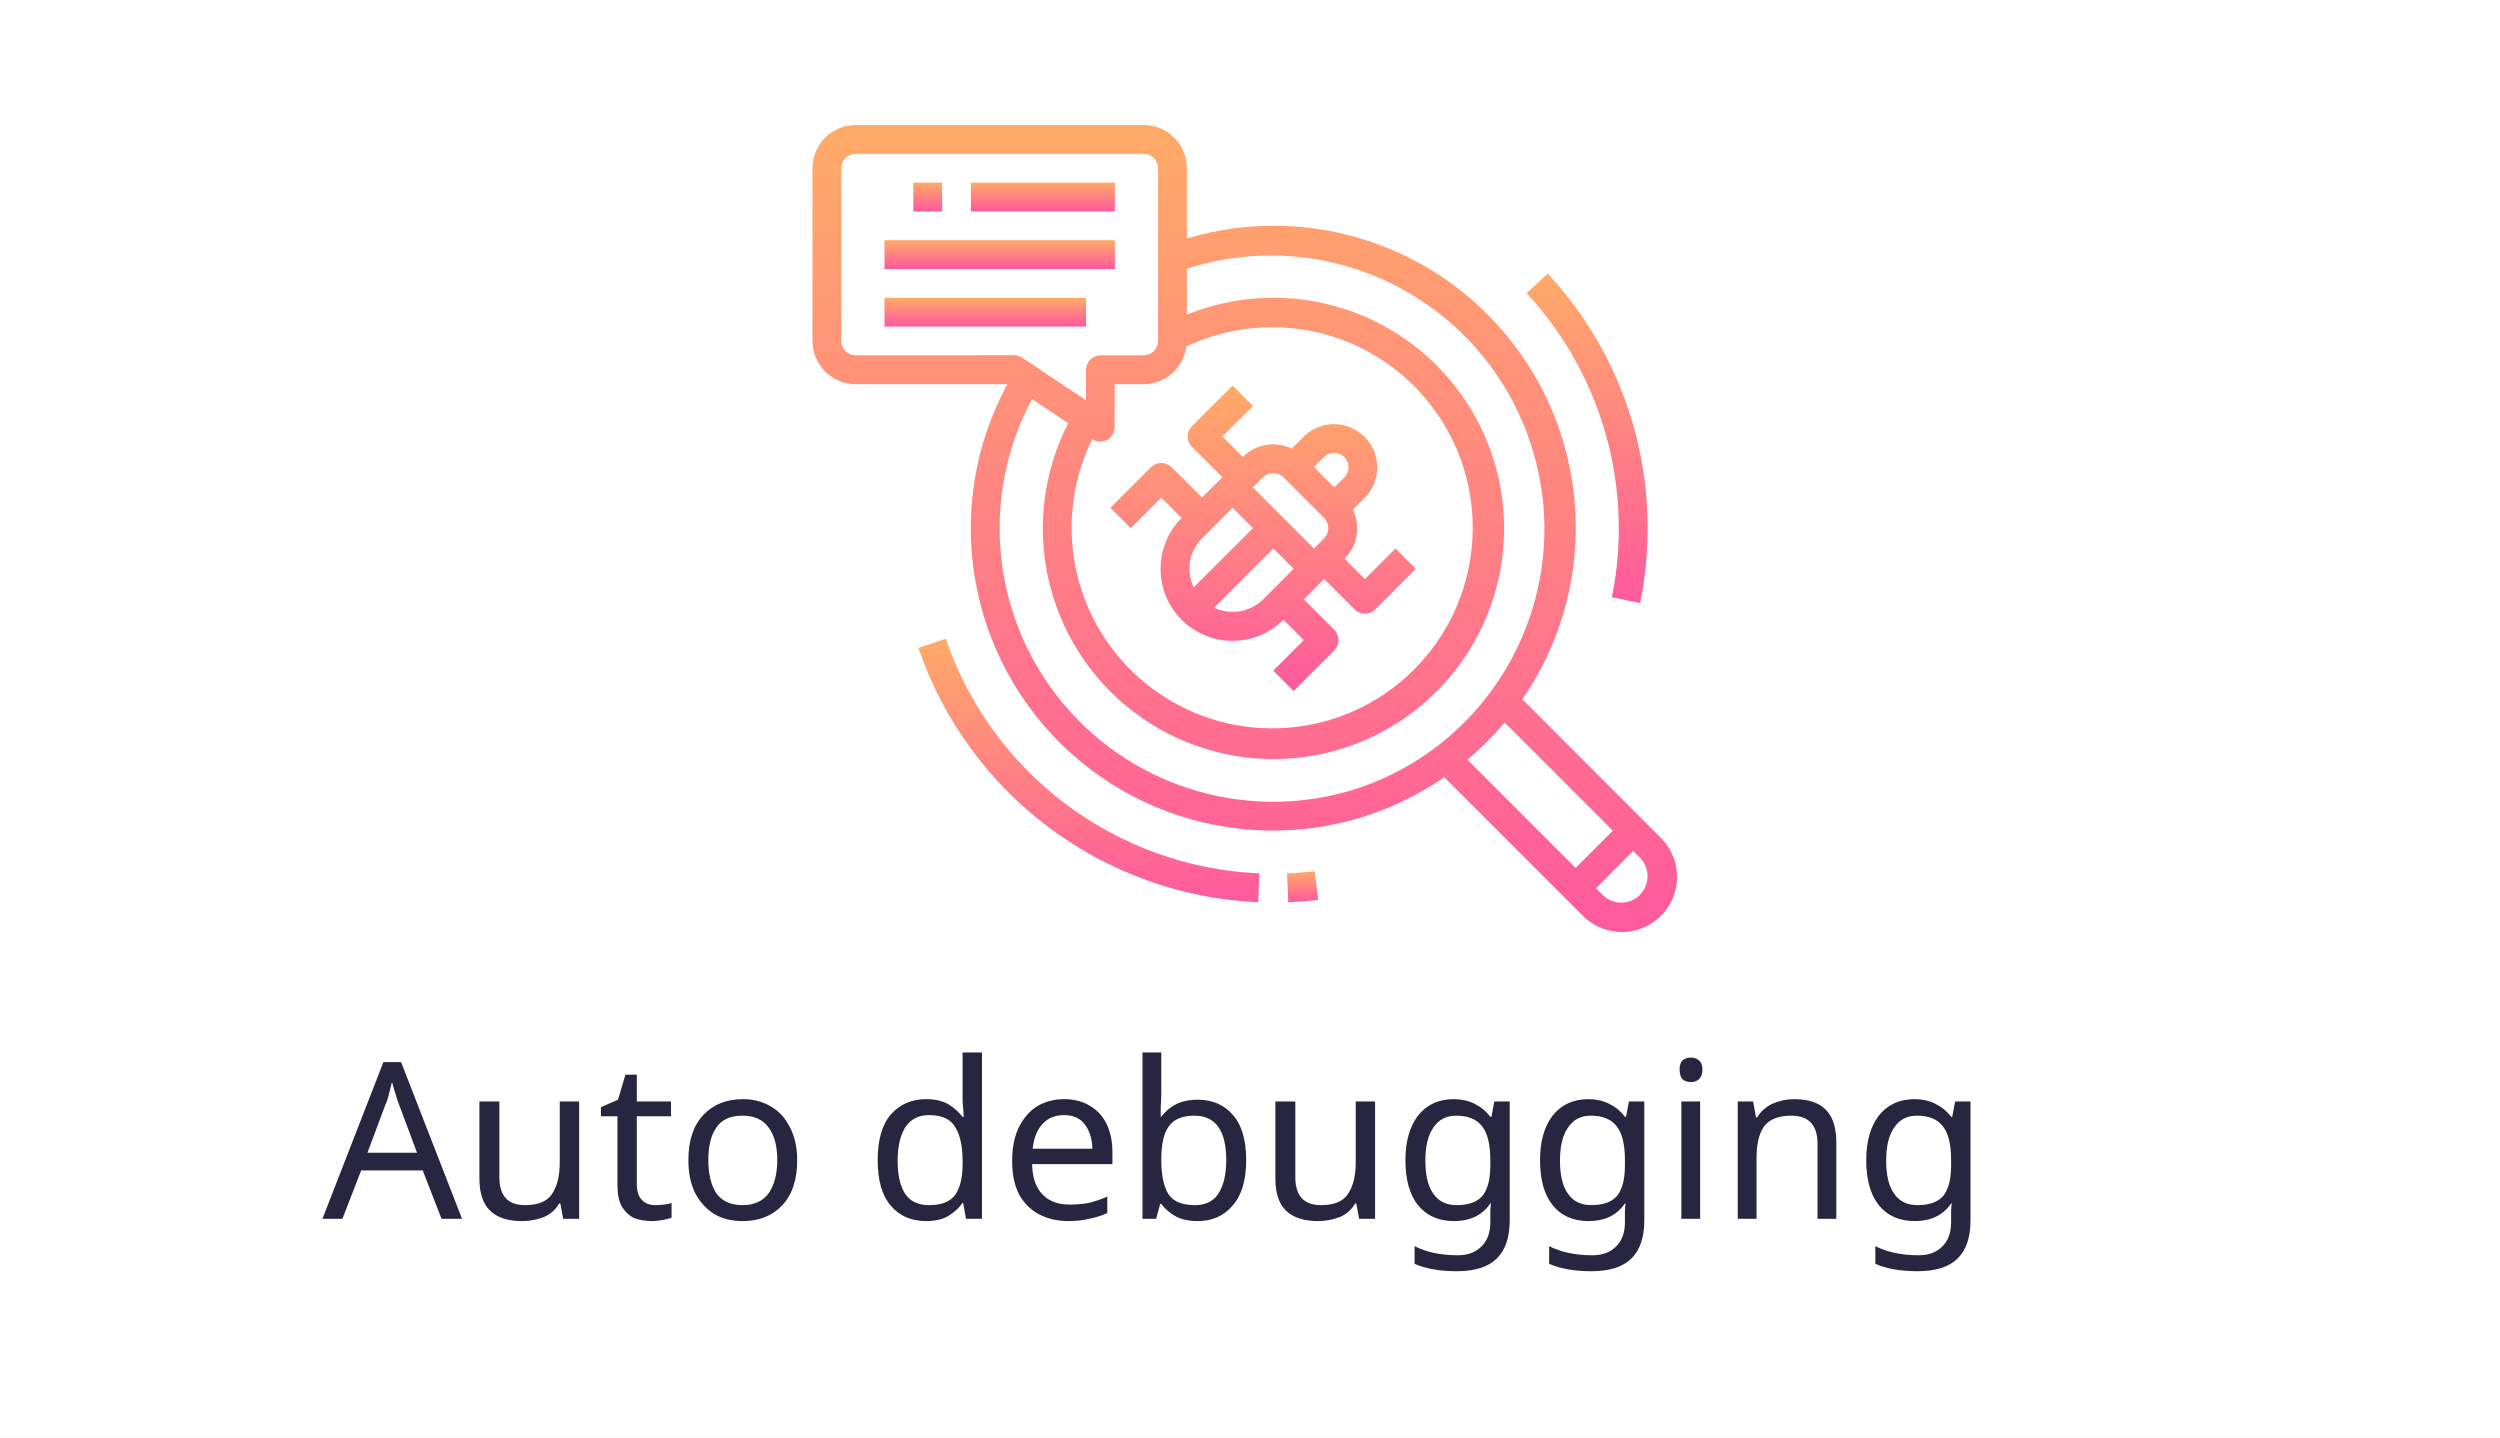
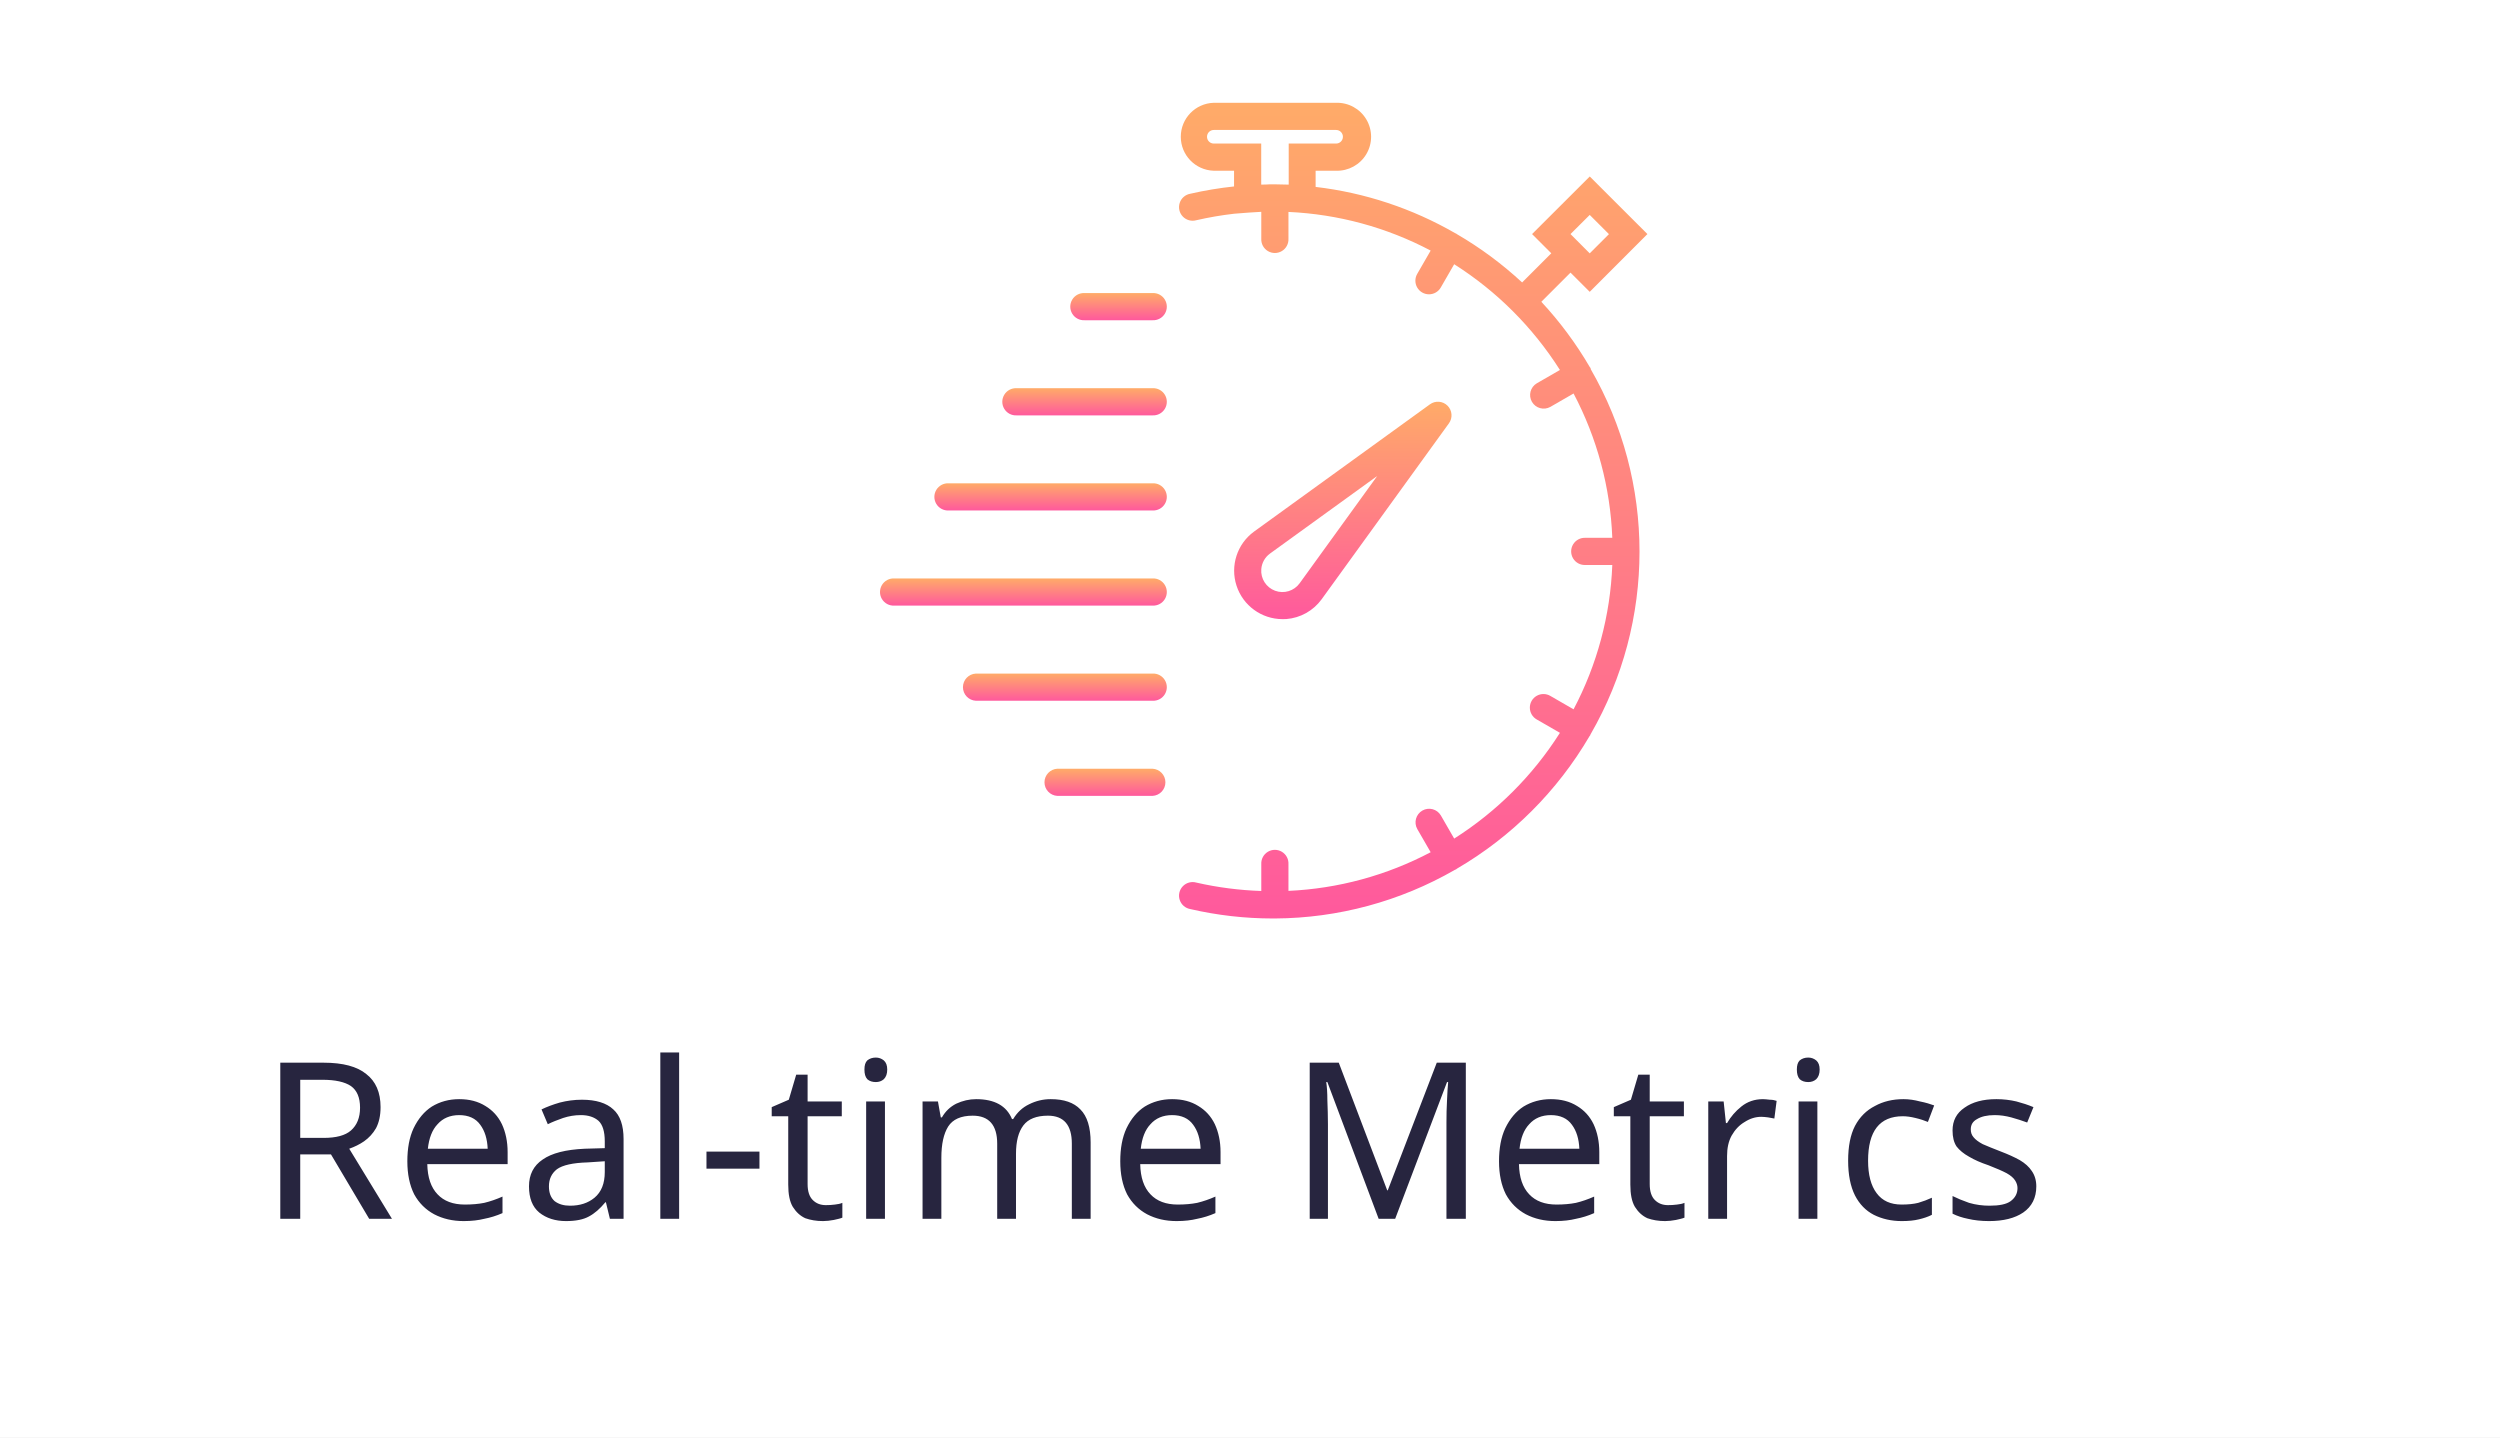
<svg xmlns="http://www.w3.org/2000/svg" id="_3" data-name="3" viewBox="0 0 68.559 39.421">
  <defs>
    <style>
      .cls-1 {
        fill: #fff;
      }

      .cls-2 {
        fill: #27253f;
        font-size: 6px;
        font-family: Montserrat-Medium, Montserrat;
        font-weight: 500;
      }

      .cls-3 {
        fill: url(#linear-gradient);
      }
    </style>
    <linearGradient id="linear-gradient" x1="0.5" x2="0.5" y2="1" gradientUnits="objectBoundingBox">
      <stop offset="0" stop-color="#ffab68" />
      <stop offset="1" stop-color="#ff599d" />
    </linearGradient>
  </defs>
  <rect id="Rectangle_4" data-name="Rectangle 4" class="cls-1" width="68.559" height="39.421" />
-   <text id="Auto_debugging" data-name="Auto debugging" class="cls-2" transform="translate(33.999 33.424)">
-     <tspan x="-25.155" y="0">Auto debugging</tspan>
+   <text id="Real-time_Metrics" data-name="Real-time Metrics" class="cls-2" transform="translate(33.999 33.424)">
+     <tspan x="-26.889" y="0">Real-time Metrics</tspan>
  </text>
-   <g id="_001-magnifier" data-name="001-magnifier" transform="translate(22.282 3.428)">
-     <g id="Group_202" data-name="Group 202" transform="translate(8.168 7.147)">
-       <g id="Group_201" data-name="Group 201">
-         <path id="Path_138" data-name="Path 138" class="cls-3" d="M173.314,165.259l-.837.838-.559-.559a1.171,1.171,0,0,0,.228-1.345l.33-.33a1.185,1.185,0,0,0-1.662-1.689l-.014.014-.33.331a1.185,1.185,0,0,0-1.342.227l-.559-.558.838-.837-.56-.559-1.117,1.117a.4.4,0,0,0,0,.558l.838.837-.559.559-.837-.838a.406.406,0,0,0-.558,0l-1.117,1.117.558.558.837-.837.559.558a1.974,1.974,0,0,0,2.792,2.792l.558.558-.837.838.558.558,1.117-1.117a.4.4,0,0,0,0-.558l-.837-.838.558-.559.838.838a.4.4,0,0,0,.558,0l1.117-1.117Zm-5.305-.279.838-.838.558.559-1.624,1.624A1.185,1.185,0,0,1,168.008,164.98Zm1.675,1.675a1.185,1.185,0,0,1-1.342.227l1.622-1.624.558.558Zm1.675-1.675-.279.279-1.675-1.675.279-.279a.4.4,0,0,1,.558,0l1.117,1.117A.4.4,0,0,1,171.359,164.98Zm0-1.675-.279-.28.279-.279a.395.395,0,0,1,.559.558l-.28.28Z" transform="translate(-165.496 -160.792)" />
-       </g>
-     </g>
-     <g id="Group_204" data-name="Group 204" transform="translate(0 0)">
-       <g id="Group_203" data-name="Group 203">
-         <path id="Path_139" data-name="Path 139" class="cls-3" d="M23.248,35.524h0L19.466,31.74a8.282,8.282,0,0,0-9.2-12.635V17.177a1.185,1.185,0,0,0-1.185-1.185h-7.9A1.185,1.185,0,0,0,0,17.177v4.738A1.185,1.185,0,0,0,1.185,23.1H5.345A8.286,8.286,0,0,0,17.327,33.879l3.783,3.783a1.512,1.512,0,1,0,2.138-2.138Zm-13-13.455a5.5,5.5,0,1,1-2.577,2.54l0,0a.395.395,0,0,0,.614-.329V23.1h.79A1.182,1.182,0,0,0,10.25,22.069Zm-9.066.24a.4.4,0,0,1-.395-.395V17.177a.4.4,0,0,1,.395-.395h7.9a.4.4,0,0,1,.395.395v4.738a.4.4,0,0,1-.395.395H7.9A.4.4,0,0,0,7.5,22.7v.841l-1.755-1.17a.4.4,0,0,0-.219-.066ZM15.008,34.165A7.5,7.5,0,0,1,6.021,23.508l.992.661a6.325,6.325,0,1,0,3.253-2.976V19.935a7.5,7.5,0,0,1,4.742,14.23Zm5.919,2.2-2.966-2.966a8.369,8.369,0,0,0,1.021-1.021l2.966,2.966Zm1.763.742a.722.722,0,0,1-1.021,0l-.184-.183L22.506,35.9l.184.183A.722.722,0,0,1,22.69,37.1Z" transform="translate(0 -15.992)" />
-       </g>
-     </g>
-     <g id="Group_206" data-name="Group 206" transform="translate(19.584 4.075)">
-       <g id="Group_205" data-name="Group 205">
-         <path id="Path_140" data-name="Path 140" class="cls-3" d="M397.378,98.552l-.578.537a9.5,9.5,0,0,1,2.338,8.339l.774.158a10.337,10.337,0,0,0,.205-2.053A10.232,10.232,0,0,0,397.378,98.552Z" transform="translate(-396.8 -98.552)" />
-       </g>
-     </g>
-     <g id="Group_208" data-name="Group 208" transform="translate(2.904 14.088)">
-       <g id="Group_207" data-name="Group 207">
-         <path id="Path_141" data-name="Path 141" class="cls-3" d="M59.59,301.432l-.75.253a10.319,10.319,0,0,0,9.318,6.973l.031-.79A9.524,9.524,0,0,1,59.59,301.432Z" transform="translate(-58.84 -301.432)" />
-       </g>
-     </g>
-     <g id="Group_210" data-name="Group 210" transform="translate(13.014 20.465)">
-       <g id="Group_209" data-name="Group 209">
-         <path id="Path_142" data-name="Path 142" class="cls-3" d="M264.438,430.64c-.248.027-.5.049-.758.059l.032.79c.276-.011.553-.033.821-.065Z" transform="translate(-263.68 -430.64)" />
-       </g>
-     </g>
-     <g id="Group_212" data-name="Group 212" transform="translate(2.764 1.579)">
-       <g id="Group_211" data-name="Group 211">
-         <rect id="Rectangle_21" data-name="Rectangle 21" class="cls-3" width="0.79" height="0.79" />
-       </g>
-     </g>
-     <g id="Group_214" data-name="Group 214" transform="translate(4.343 1.579)">
-       <g id="Group_213" data-name="Group 213">
-         <rect id="Rectangle_22" data-name="Rectangle 22" class="cls-3" width="3.948" height="0.79" />
-       </g>
-     </g>
-     <g id="Group_216" data-name="Group 216" transform="translate(1.974 3.159)">
-       <g id="Group_215" data-name="Group 215">
-         <rect id="Rectangle_23" data-name="Rectangle 23" class="cls-3" width="6.318" height="0.79" />
-       </g>
-     </g>
-     <g id="Group_218" data-name="Group 218" transform="translate(1.974 4.738)">
-       <g id="Group_217" data-name="Group 217">
-         <rect id="Rectangle_24" data-name="Rectangle 24" class="cls-3" width="5.528" height="0.79" />
-       </g>
-     </g>
+   <g id="stopwatch" transform="translate(22.359 2.819)">
+     <path id="Path_297" data-name="Path 297" class="cls-3" d="M29.225,27.959a1.326,1.326,0,0,0,.971-.544l3.49-4.824a.373.373,0,0,0-.521-.521L28.34,25.561a1.328,1.328,0,0,0,.78,2.4C29.155,27.963,29.19,27.962,29.225,27.959ZM28.54,26.59a.582.582,0,0,1,.237-.426l2.943-2.129-2.128,2.942a.582.582,0,0,1-1.052-.388Z" transform="translate(-16.31 -13.801)" />
+     <path id="Path_298" data-name="Path 298" class="cls-3" d="M35.063,7.291c0-.008,0-.016-.008-.024s-.012-.012-.016-.019A10.132,10.132,0,0,0,33.71,5.457l.8-.8.527.527L36.619,3.6,35.038,2.021,33.456,3.6l.527.527-.8.8A10.12,10.12,0,0,0,31.391,3.6c-.007,0-.011-.012-.019-.016s-.016,0-.024-.008A9.992,9.992,0,0,0,27.52,2.307V1.863h.559a.932.932,0,1,0,0-1.863H24.724a.932.932,0,0,0,0,1.863h.559v.431a10.251,10.251,0,0,0-1.2.2.373.373,0,1,0,.167.726,9.478,9.478,0,0,1,1.036-.178l.4-.031c.122-.009.235-.016.344-.021v.737a.373.373,0,1,0,.745,0V2.993a9.245,9.245,0,0,1,3.9,1.06l-.367.636a.373.373,0,1,0,.646.373l.366-.635a9.389,9.389,0,0,1,2.9,2.9l-.635.366a.373.373,0,0,0,.373.646l.636-.367a9.25,9.25,0,0,1,1.062,3.958h-.736a.373.373,0,1,0,0,.745h.736a9.25,9.25,0,0,1-1.062,3.958l-.636-.367a.373.373,0,1,0-.373.646l.635.366a9.39,9.39,0,0,1-2.9,2.9l-.366-.635a.373.373,0,0,0-.646.373l.367.636a9.245,9.245,0,0,1-3.9,1.06v-.733a.373.373,0,1,0-.745,0v.736a9.4,9.4,0,0,1-1.78-.23.373.373,0,1,0-.167.726,10.071,10.071,0,0,0,2.258.258H26.4l.009,0a10,10,0,0,0,4.927-1.332.316.316,0,0,0,.035-.015c.007,0,.012-.012.019-.016a10.136,10.136,0,0,0,3.642-3.638.353.353,0,0,0,.022-.029c0-.008,0-.016.008-.024a10.024,10.024,0,0,0,0-10.015Zm-.026-4.216.527.527-.527.527L34.51,3.6Zm-9.009-.831V1.118h-1.3a.186.186,0,0,1,0-.373h3.354a.186.186,0,1,1,0,.373h-1.3V2.244c-.13-.005-.253-.008-.373-.008h-.061c-.061,0-.122,0-.183.005Z" transform="translate(-13.8)" />
+     <path id="Path_299" data-name="Path 299" class="cls-3" d="M18.029,14H16.166a.373.373,0,1,0,0,.745h1.863a.373.373,0,1,0,0-.745Z" transform="translate(-8.782 -8.782)" />
+     <path id="Path_300" data-name="Path 300" class="cls-3" d="M14.893,21H11.166a.373.373,0,1,0,0,.745h3.727a.373.373,0,1,0,0-.745Z" transform="translate(-5.646 -13.173)" />
+     <path id="Path_301" data-name="Path 301" class="cls-3" d="M11.756,28H6.166a.373.373,0,1,0,0,.745h5.59a.373.373,0,1,0,0-.745Z" transform="translate(-2.509 -17.565)" />
+     <path id="Path_302" data-name="Path 302" class="cls-3" d="M9.247,35H2.166a.373.373,0,1,0,0,.745H9.247a.373.373,0,1,0,0-.745Z" transform="translate(0 -21.956)" />
+     <path id="Path_303" data-name="Path 303" class="cls-3" d="M13.011,42H8.166a.373.373,0,0,0,0,.745h4.845a.373.373,0,1,0,0-.745Z" transform="translate(-3.764 -26.347)" />
+     <path id="Path_304" data-name="Path 304" class="cls-3" d="M16.775,49H14.166a.373.373,0,0,0,0,.745h2.609a.373.373,0,0,0,0-.745Z" transform="translate(-7.528 -30.738)" />
  </g>
</svg>
